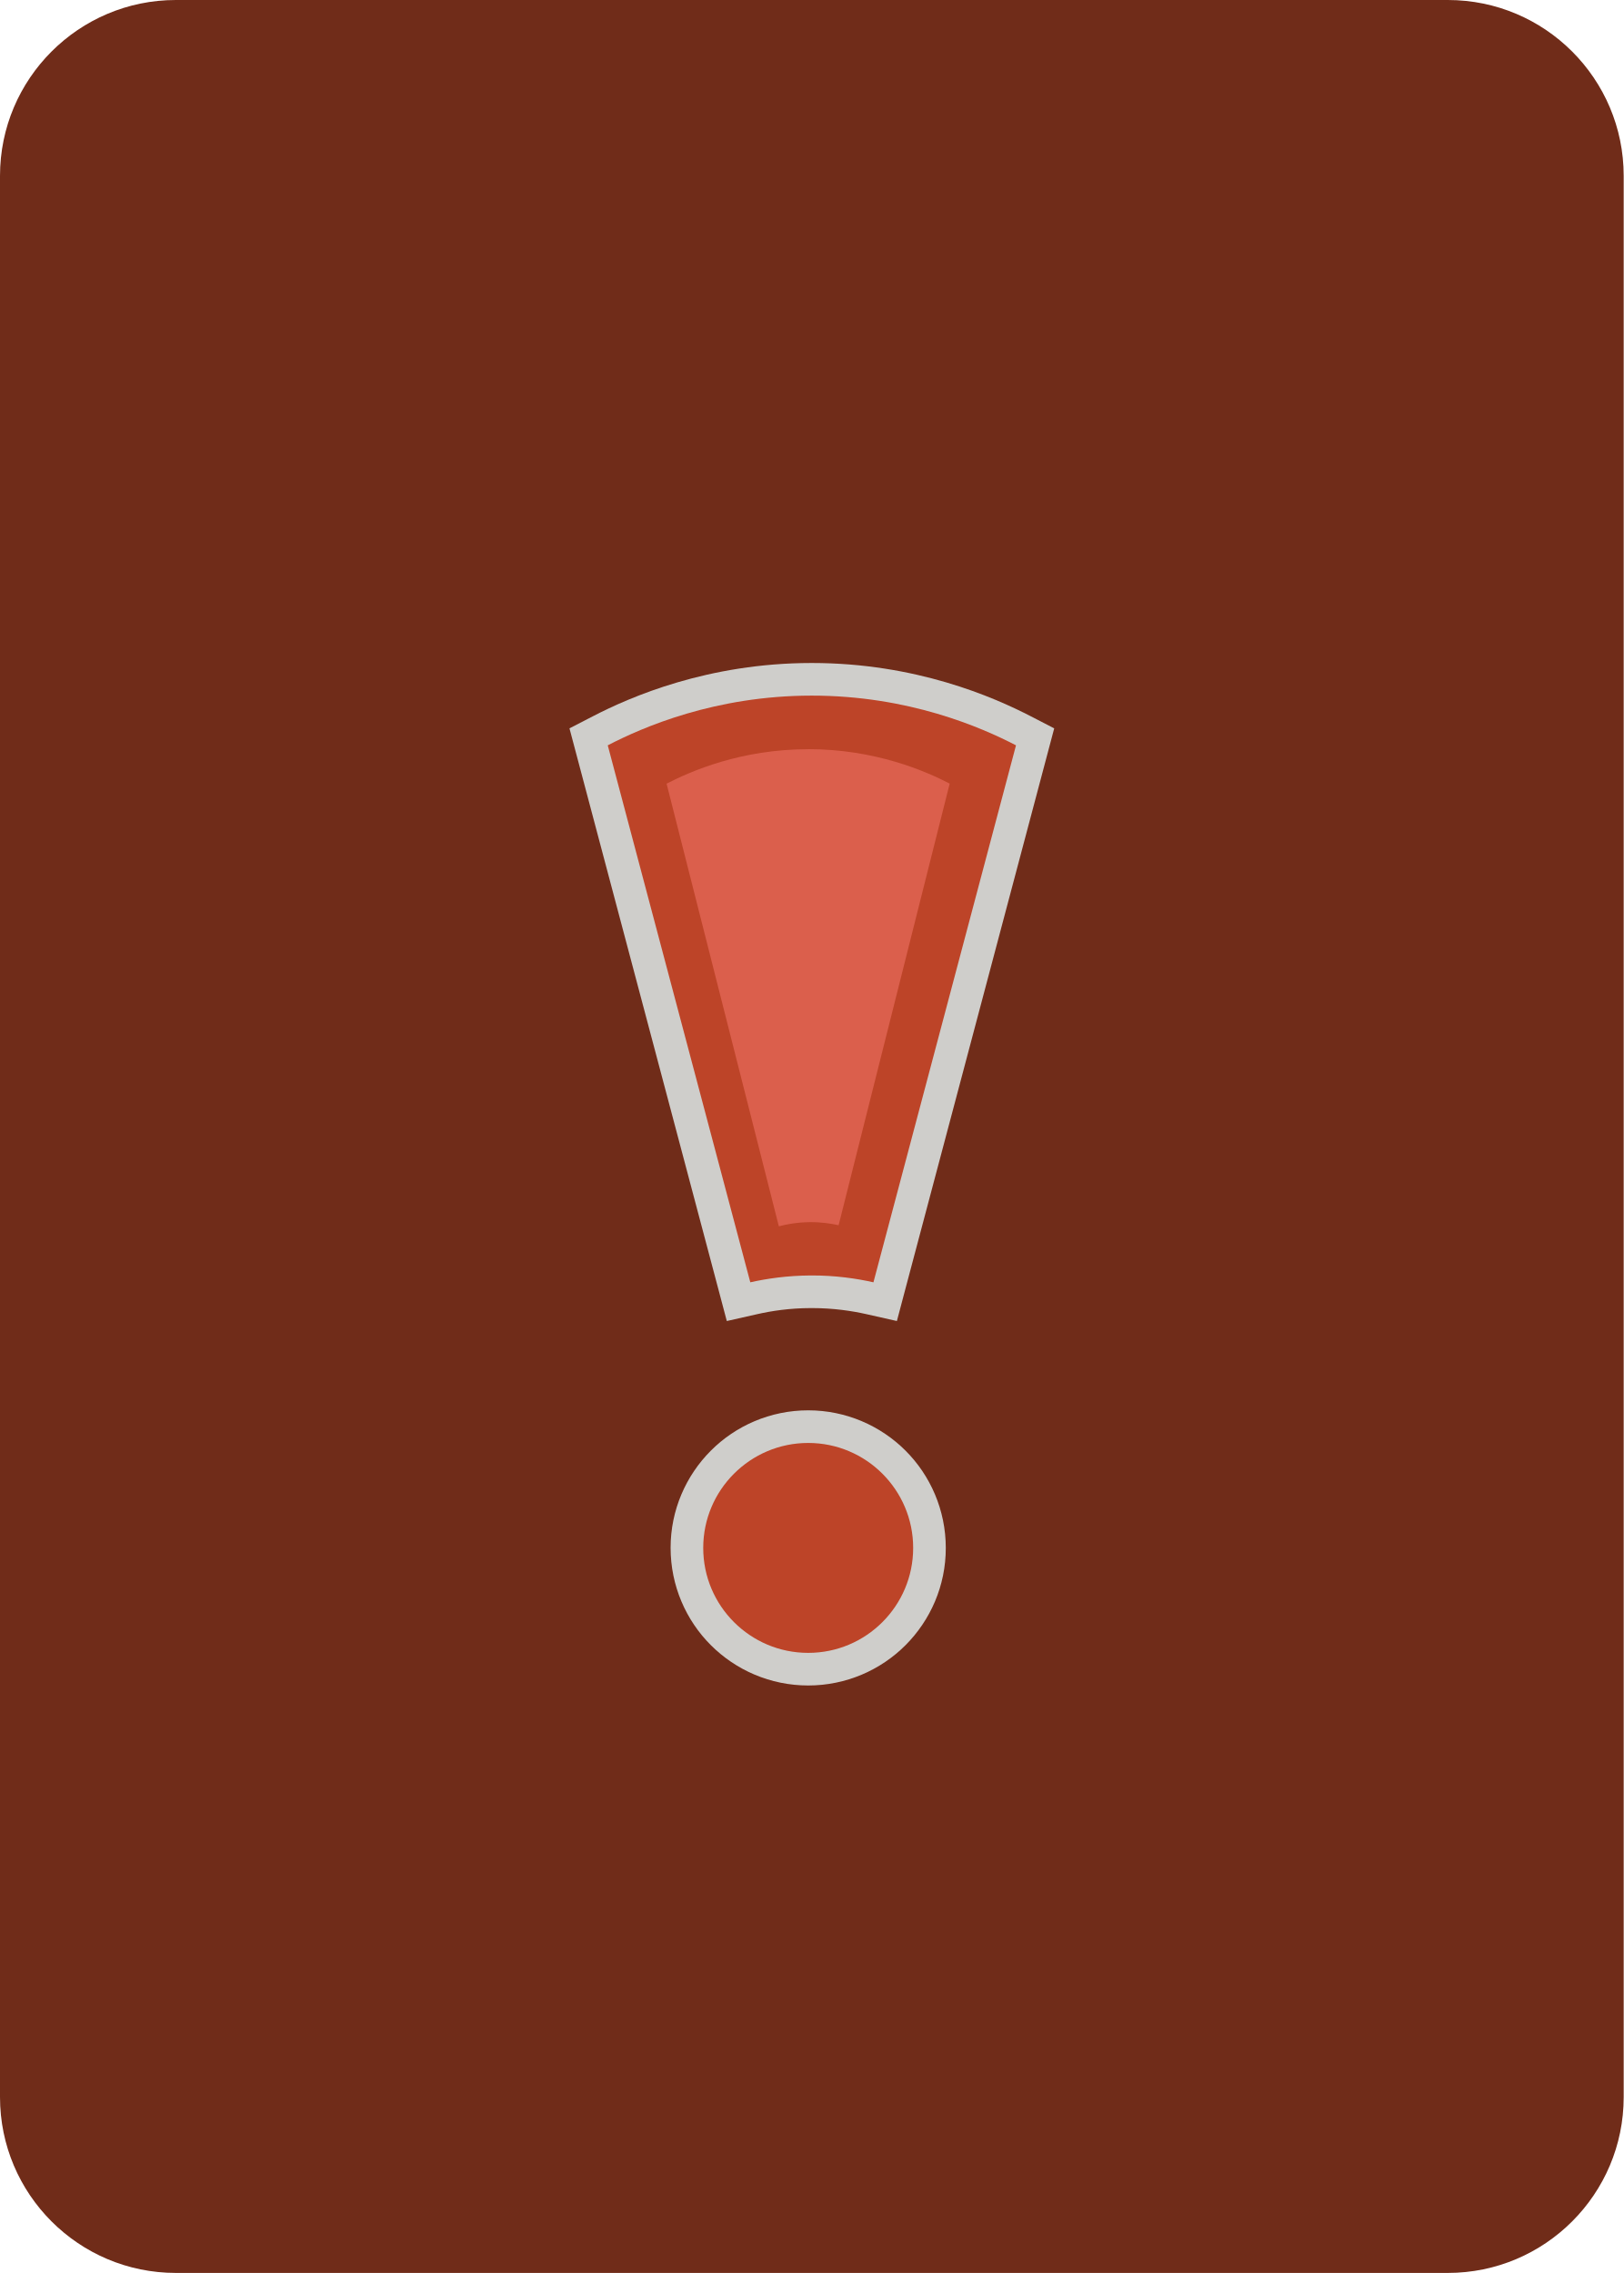
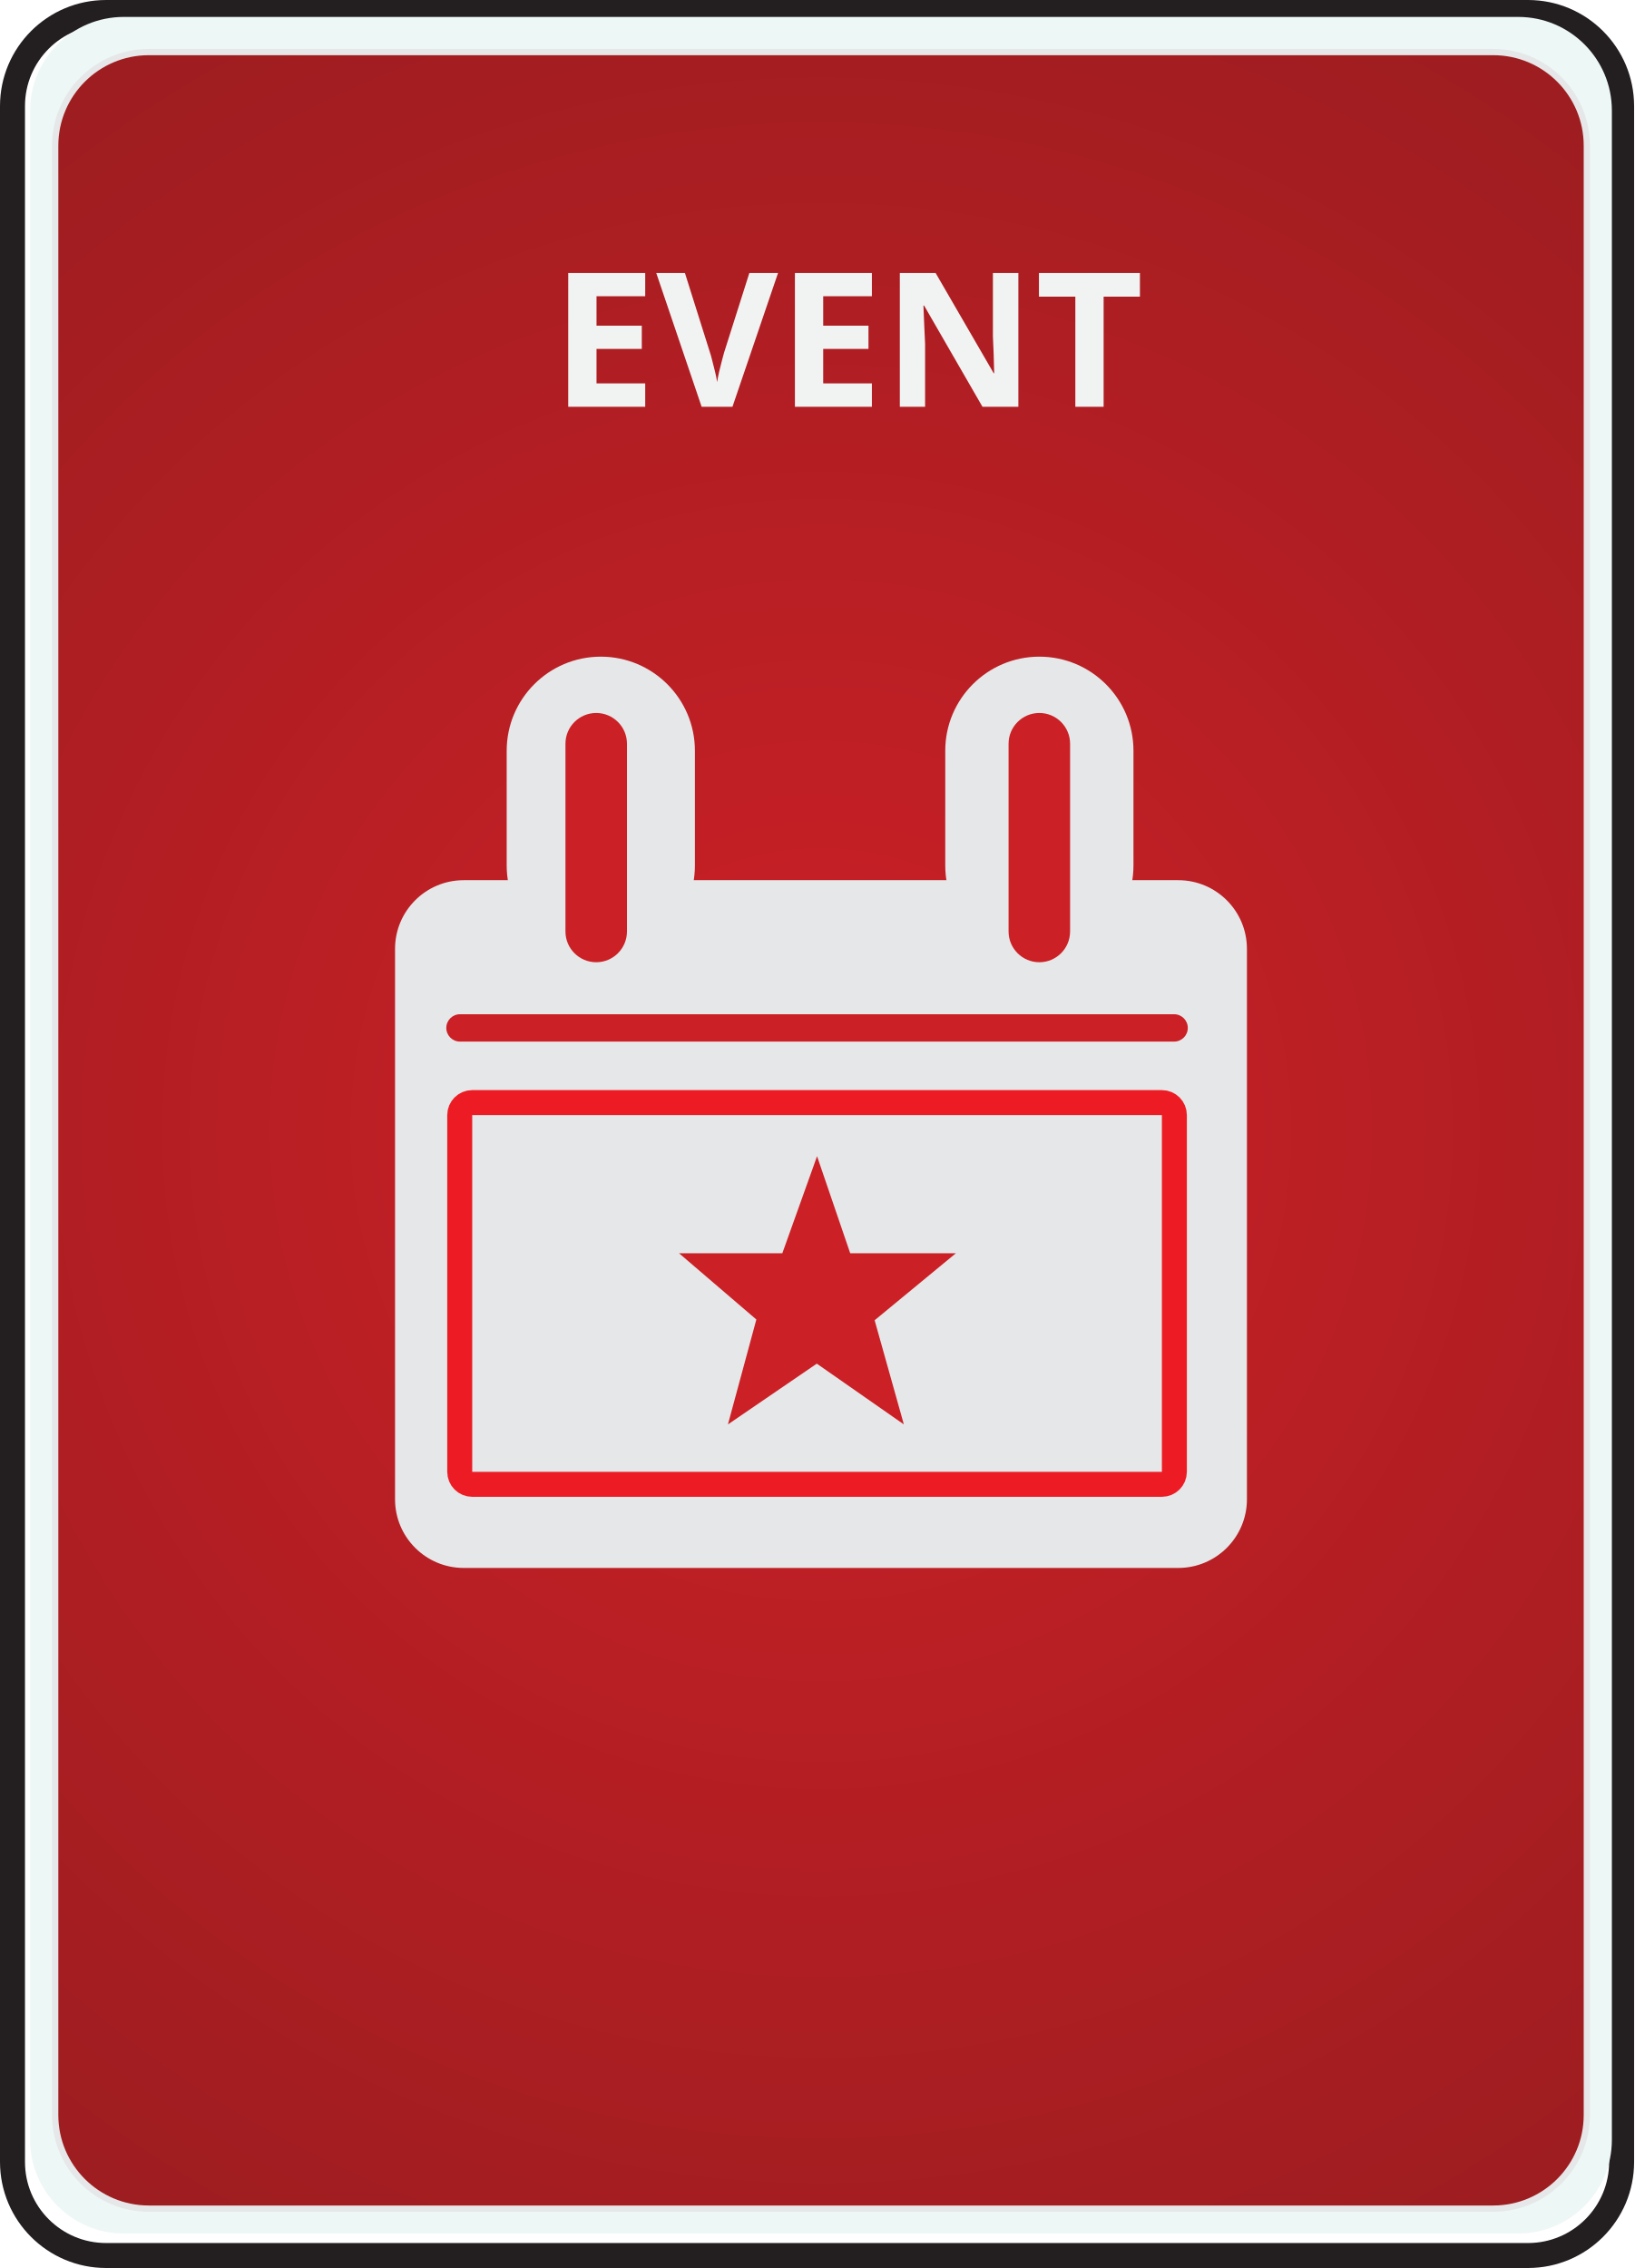
- <svg xmlns="http://www.w3.org/2000/svg" id="Layer_2" viewBox="0 0 258.33 361.66">
+ <svg xmlns="http://www.w3.org/2000/svg" id="Layer_2" data-name="Layer 2" viewBox="0 0 261.68 363.24">
  <defs>
-     <style>.cls-1{fill:#cfcecb;}.cls-2{fill:#bd4428;}.cls-3{fill:#db5f4c;}.cls-4{fill:#702c19;}</style>
+     <style>
+       .cls-1 {
+         stroke: #231f20;
+       }
+ 
+       .cls-1, .cls-2 {
+         fill: none;
+         stroke-width: 4px;
+       }
+ 
+       .cls-1, .cls-2, .cls-3 {
+         stroke-miterlimit: 10;
+       }
+ 
+       .cls-2 {
+         stroke: #ed1c24;
+       }
+ 
+       .cls-3 {
+         fill: url(#radial-gradient);
+         stroke: #e6e7e8;
+       }
+ 
+       .cls-4 {
+         fill: #cb2026;
+       }
+ 
+       .cls-5 {
+         fill: #edf7f6;
+       }
+ 
+       .cls-6 {
+         fill: #e6e7e8;
+       }
+ 
+       .cls-7 {
+         fill: #f1f2f2;
+         font-family: CenturyGothic-Bold, 'Century Gothic';
+         font-size: 30px;
+         font-weight: 700;
+       }
+     </style>
+     <radialGradient id="radial-gradient" cx="131.47" cy="181.04" fx="131.47" fy="181.04" r="246.77" gradientUnits="userSpaceOnUse">
+       <stop offset="0" stop-color="#cd2027" />
+       <stop offset=".82" stop-color="#9e1d20" />
+     </radialGradient>
  </defs>
-   <g id="Layer_1-2">
-     <path class="cls-4" d="M27.98,0H230.34c15.45,0,27.98,12.54,27.98,27.98V333.67c0,15.45-12.54,27.98-27.98,27.98H27.98c-15.45,0-27.98-12.54-27.98-27.98V27.98C0,12.54,12.54,0,27.98,0Z" />
-     <path class="cls-1" d="M145.28,246.29h-5.19c0,3.2-1.28,6.04-3.37,8.14-2.1,2.09-4.94,3.37-8.14,3.37-3.2,0-6.04-1.28-8.14-3.37-2.09-2.1-3.37-4.94-3.37-8.14,0-3.2,1.28-6.04,3.37-8.14,2.1-2.09,4.94-3.37,8.14-3.37,3.2,0,6.04,1.28,8.14,3.37,2.09,2.1,3.37,4.94,3.37,8.14h10.38c0-6.03-2.46-11.54-6.41-15.48-3.95-3.95-9.45-6.41-15.48-6.41-6.03,0-11.54,2.46-15.48,6.41-3.95,3.95-6.42,9.45-6.41,15.48,0,6.03,2.46,11.54,6.41,15.48,3.95,3.95,9.45,6.41,15.48,6.41,6.03,0,11.54-2.46,15.48-6.41,3.95-3.95,6.42-9.45,6.41-15.48h-5.19Z" />
-     <path class="cls-1" d="M129.11,110.68v-5.19c-16.5,.01-28.83,5.39-34.81,8.49l-3.7,1.91,1.07,4.03c7.56,28.48,15.12,56.96,22.68,85.44l1.28,4.83,4.88-1.1c2.24-.51,5.12-.95,8.48-.96h.17c3.44,0,6.38,.45,8.65,.96l4.88,1.1,1.28-4.83,22.68-85.44,1.07-4.03-3.7-1.91c-5.98-3.09-18.33-8.49-34.86-8.49h-.15l.1,5.19v0l.1,5.19-.07-3.72v3.72h.07l-.07-3.72v3.72h.02c14.25,0,24.95,4.67,30.09,7.33l2.39-4.61-5.02-1.33-22.68,85.44,5.02,1.33,1.14-5.06c-2.87-.65-6.59-1.22-10.94-1.22h-.22c-4.24,.02-7.88,.58-10.71,1.22l1.14,5.06,5.02-1.33c-7.56-28.48-15.12-56.96-22.68-85.44l-5.02,1.33,2.39,4.61c5.14-2.66,15.82-7.32,30.04-7.33h.09l-.1-5.19Z" />
-     <path class="cls-2" d="M145.28,246.29c0,9.22-7.48,16.7-16.7,16.7s-16.7-7.48-16.7-16.7,7.48-16.7,16.7-16.7,16.7,7.48,16.7,16.7Z" />
-     <path class="cls-2" d="M129.11,110.68c-15.36,.01-26.86,5.03-32.42,7.91,7.56,28.48,15.12,56.96,22.68,85.44,2.54-.57,5.8-1.07,9.6-1.09,3.98-.02,7.38,.5,9.99,1.09l22.68-85.44c-5.56-2.88-17.11-7.92-32.53-7.91Z" />
-     <path class="cls-3" d="M128.54,119.21c-10.65,0-18.63,3.49-22.49,5.48,5.95,23.48,11.91,46.95,17.86,70.43,1.25-.33,2.93-.64,4.92-.66,1.83-.02,3.39,.22,4.59,.49,5.89-23.42,11.78-46.84,17.67-70.27-3.86-2-11.87-5.49-22.56-5.48Z" />
+   <g id="Layer_4" data-name="Layer 4">
+     <rect class="cls-1" x="2" y="2" width="257.68" height="359.24" rx="14.99" ry="14.99" />
+     <rect class="cls-5" x="4.83" y="2.71" width="253.29" height="355" rx="15" ry="15" />
+     <rect class="cls-3" x="8.84" y="8.34" width="245.27" height="345.39" rx="15" ry="15" />
+     <rect class="cls-6" x="63.26" y="140.97" width="136.42" height="110.15" rx="11" ry="11" />
+     <rect class="cls-6" x="81.14" y="105.17" width="30.14" height="48.51" rx="15.07" ry="15.07" />
+     <rect class="cls-6" x="151.37" y="105.17" width="30.14" height="48.51" rx="15.07" ry="15.07" />
+     <rect class="cls-4" x="90.55" y="114.19" width="9.85" height="39.92" rx="4.93" ry="4.93" />
+     <rect class="cls-4" x="128.65" y="105.27" width="4.38" height="118.74" rx="2.19" ry="2.19" transform="translate(295.48 33.79) rotate(90)" />
+     <rect class="cls-4" x="161.51" y="114.19" width="9.85" height="39.92" rx="4.93" ry="4.93" />
+     <rect class="cls-2" x="73.62" y="176.59" width="114.44" height="61.14" rx="2" ry="2" />
+     <polygon class="cls-4" points="130.84 185.18 125.28 200.72 108.74 200.72 121.12 211.33 116.57 228.13 130.8 218.4 144.74 228.13 140.06 211.45 153.07 200.72 136.15 200.72 130.84 185.18" />
+   </g>
+   <g id="Layer_5" data-name="Layer 5">
+     <text class="cls-7" transform="translate(88.29 65.15)">
+       <tspan x="0" y="0">EVENT</tspan>
+     </text>
  </g>
</svg>
